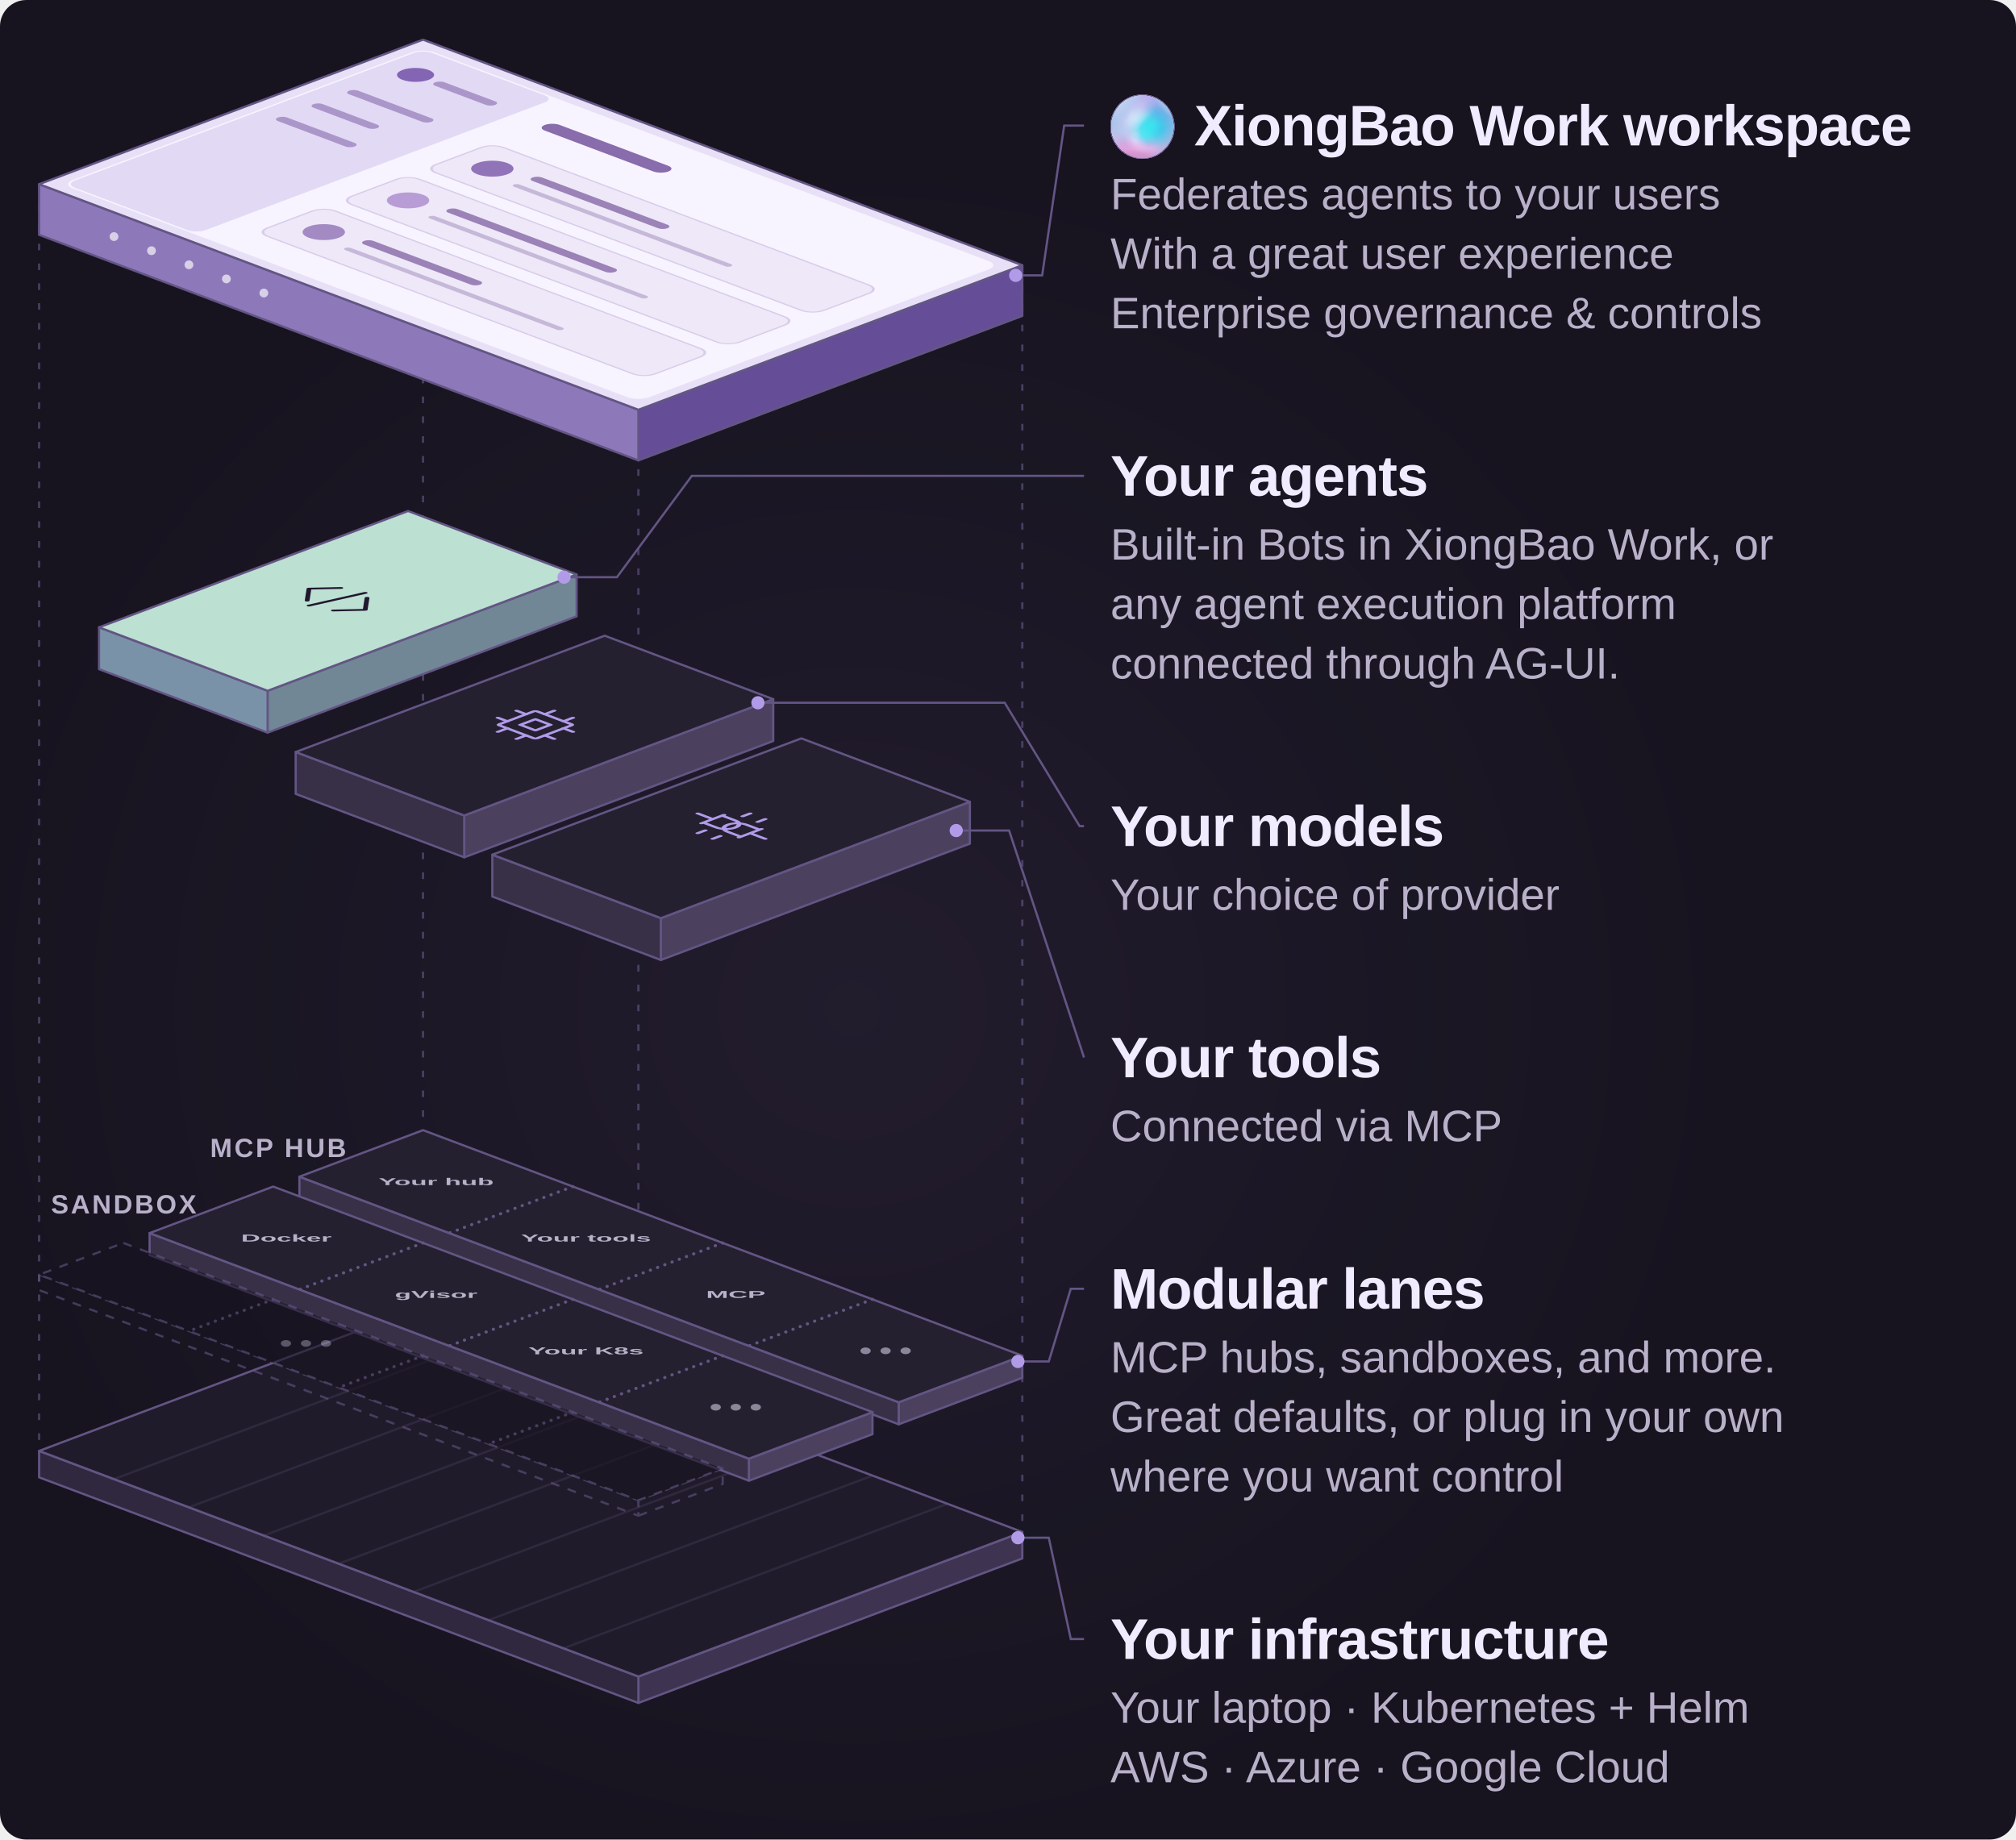
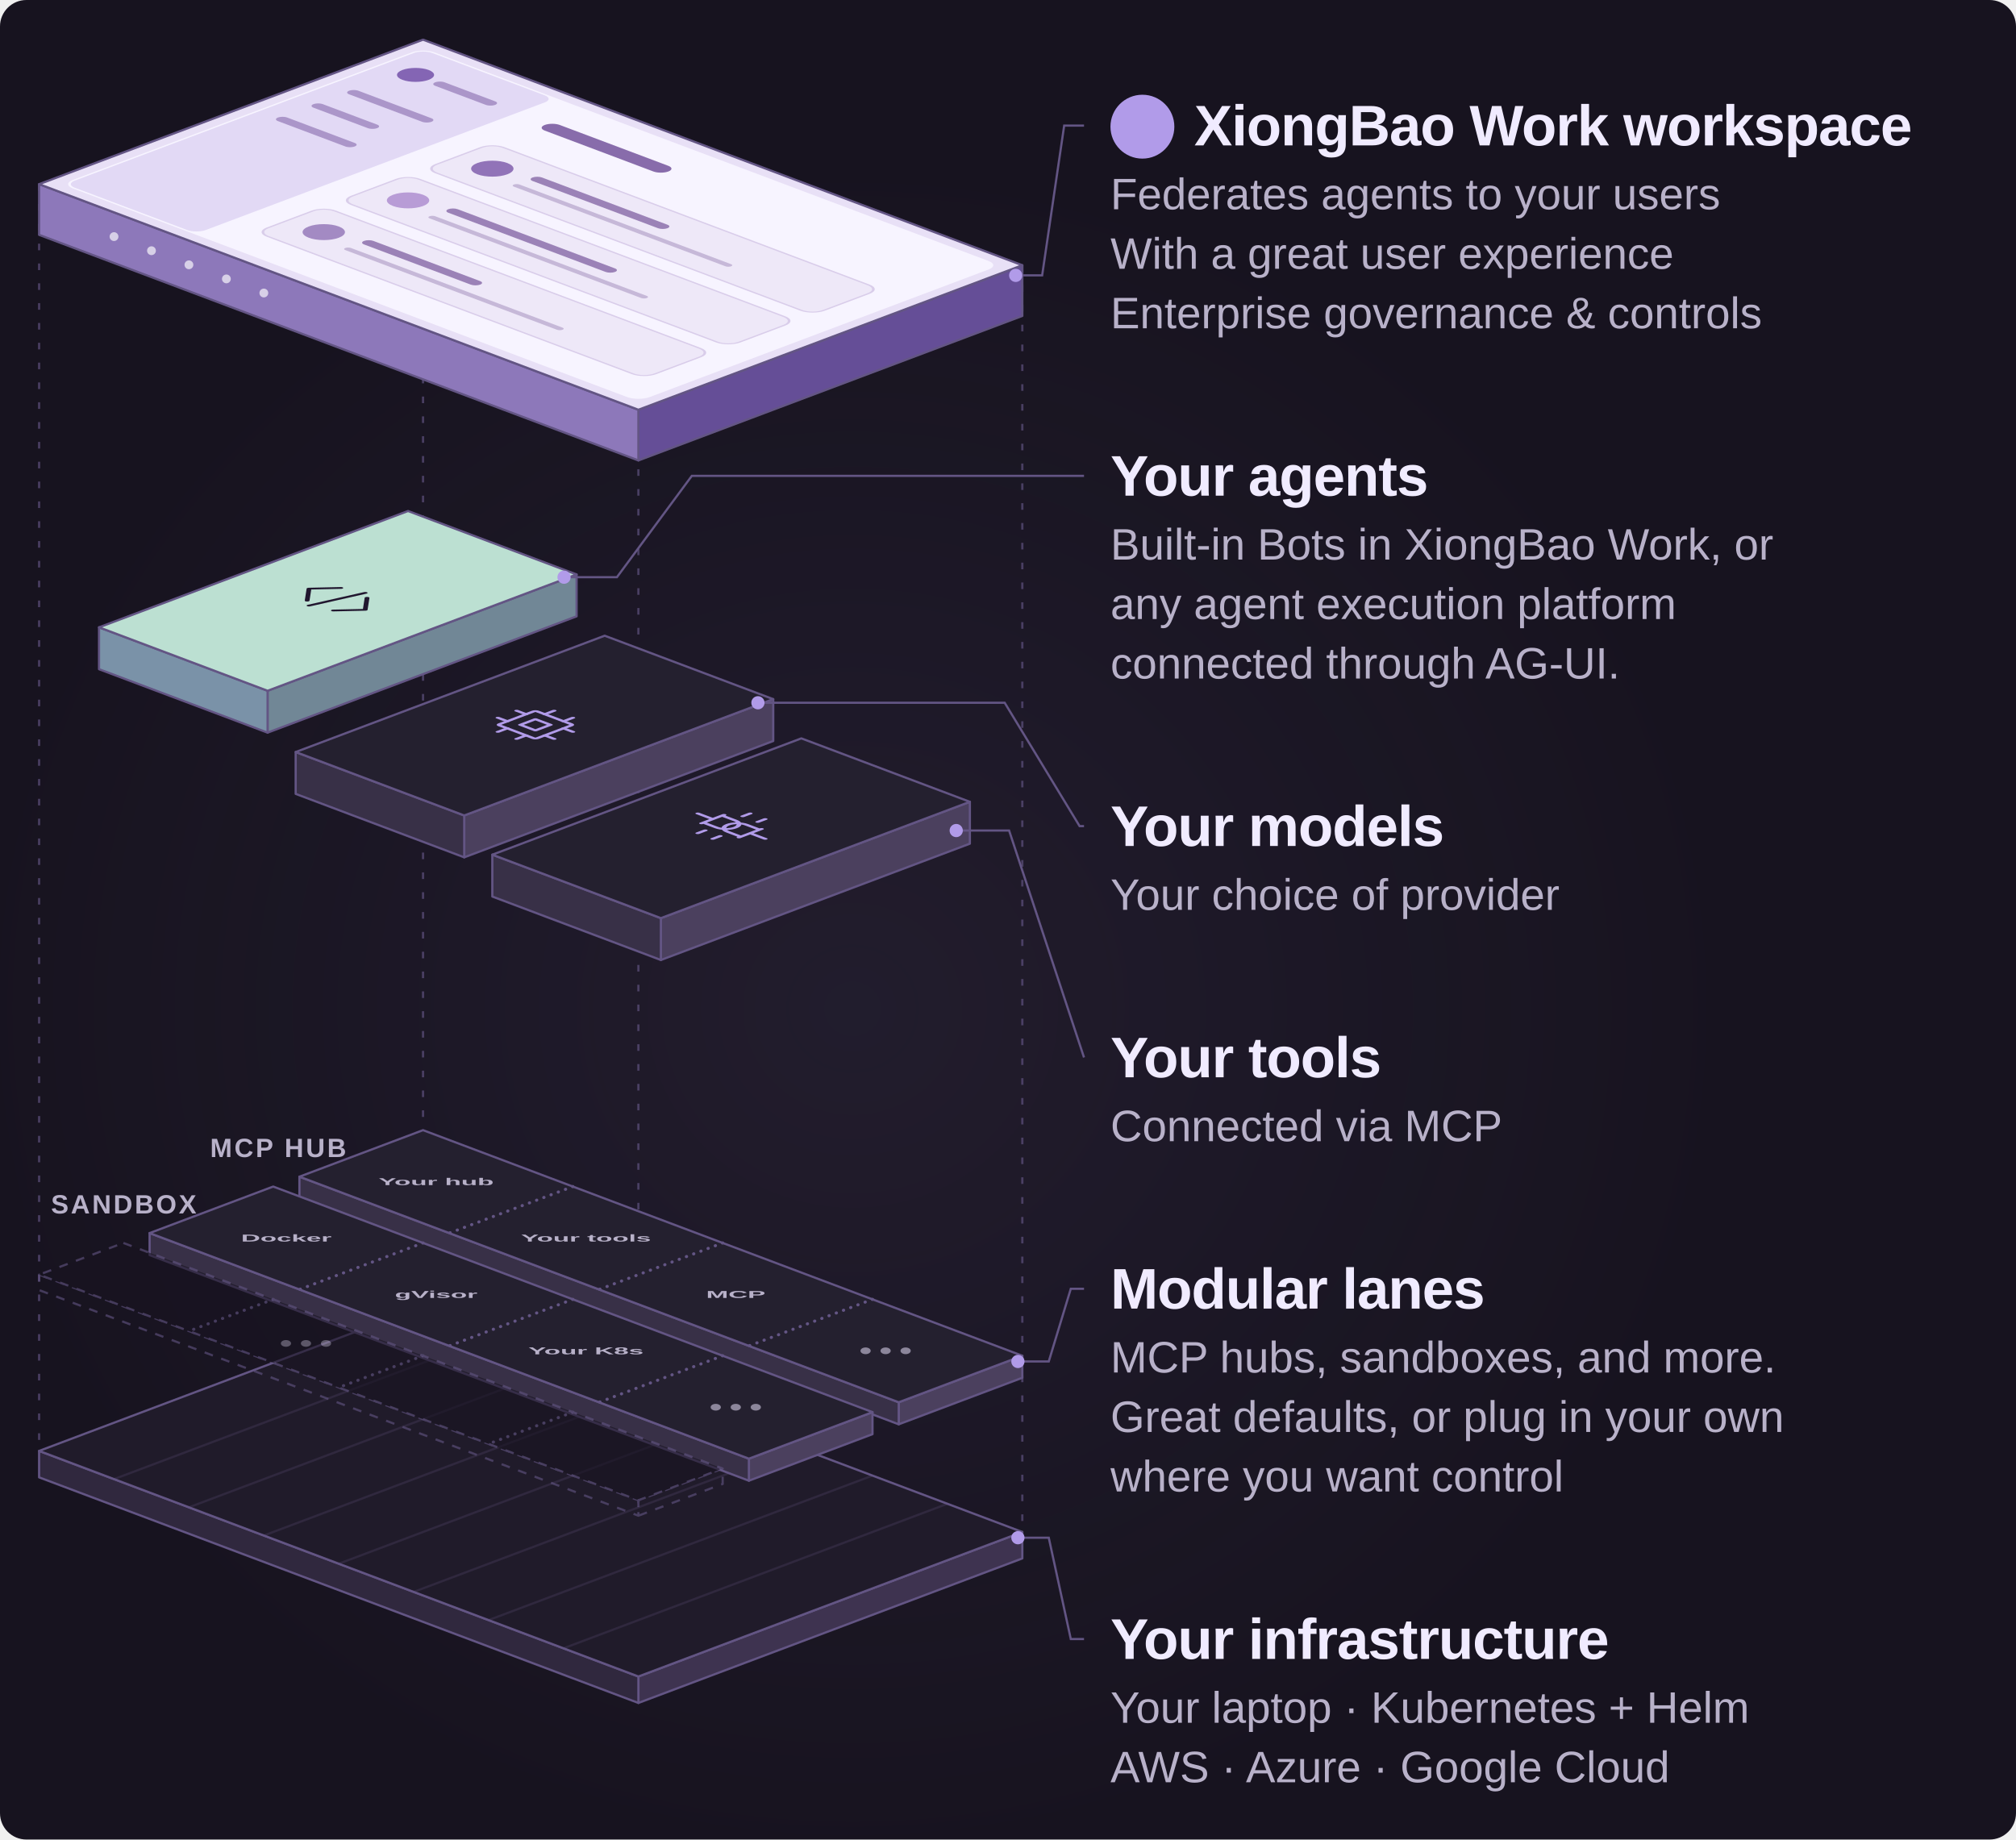
<svg xmlns="http://www.w3.org/2000/svg" viewBox="88 -18 915 835" width="1098" height="1002" fill="none" role="img" aria-labelledby="stack-title stack-desc">
  <rect x="88" y="-18" width="915" height="835" rx="12" fill="#17131f" />
  <defs>
    <radialGradient id="wash">
      <stop offset="0" stop-color="#b19be9" stop-opacity=".07" />
      <stop offset="1" stop-color="#b19be9" stop-opacity="0" />
    </radialGradient>
  </defs>
  <ellipse cx="475" cy="440" rx="400" ry="390" fill="url(#wash)" />
  <g stroke="#635584" stroke-width="1" stroke-dasharray="3 6" opacity=".65">
    <line x1="280" y1="0" x2="280" y2="575" />
    <line x1="552" y1="102.4" x2="552" y2="677.4" />
    <line x1="377.75" y1="168" x2="377.75" y2="743" />
    <line x1="105.75" y1="65.6" x2="105.75" y2="640.6" />
  </g>
  <g stroke="#635584" stroke-width="1" stroke-linejoin="round">
    <g>
      <polygon points="552,677.4 377.75,743 377.75,755 552,689.4" fill="#3e3350" />
      <polygon points="105.75,640.6 377.75,743 377.75,755 105.75,652.6" fill="#30283e" />
      <polygon points="280,575 552,677.4 377.75,743 105.75,640.6" fill="#201b2a" />
      <g opacity=".23">
        <line x1="314" y1="587.8" x2="139.75" y2="653.4" />
        <line x1="348" y1="600.6" x2="173.75" y2="666.2" />
        <line x1="382" y1="613.4" x2="207.75" y2="679" />
        <line x1="416" y1="626.2" x2="241.75" y2="691.8" />
        <line x1="450" y1="639" x2="275.75" y2="704.6" />
        <line x1="484" y1="651.8" x2="309.75" y2="717.4" />
        <line x1="518" y1="664.6" x2="343.75" y2="730.2" />
      </g>
    </g>
    <g>
      <polygon points="552,597.4 495.9,618.52 495.9,628.52 552,607.4" fill="#4b405e" />
      <polygon points="223.9,516.12 495.9,618.52 495.9,628.52 223.9,526.12" fill="#383047" />
      <polygon points="280,495 552,597.4 495.9,618.52 223.9,516.12" fill="#24202f" />
      <g stroke-width="1.4" stroke-dasharray=".1 3.4" stroke-linecap="round">
        <line x1="348" y1="520.6" x2="291.9" y2="541.72" />
        <line x1="416" y1="546.2" x2="359.9" y2="567.32" />
        <line x1="484" y1="571.8" x2="427.9" y2="592.92" />
      </g>
      <text x="245.15" y="503" dy=".35em" text-anchor="end" fill="#b8b1c9" stroke="none" font-family="Arial, Helvetica, sans-serif" font-size="12" font-weight="600" letter-spacing="1">MCP HUB</text>
      <g transform="matrix(.85 .32 -.85 .32 285.95 518.36) rotate(-45) scale(.84)">
        <text x="0" y="0" dy=".35em" text-anchor="middle" font-family="Arial, Helvetica, sans-serif" font-size="12" font-weight="600" fill="#b8b1c9" stroke="none">Your hub</text>
      </g>
      <g transform="matrix(.85 .32 -.85 .32 353.95 543.96) rotate(-45) scale(.84)">
        <text x="0" y="0" dy=".35em" text-anchor="middle" font-family="Arial, Helvetica, sans-serif" font-size="12" font-weight="600" fill="#b8b1c9" stroke="none">Your tools</text>
      </g>
      <g transform="matrix(.85 .32 -.85 .32 421.95 569.56) rotate(-45) scale(.84)">
        <text x="0" y="0" dy=".35em" text-anchor="middle" font-family="Arial, Helvetica, sans-serif" font-size="12" font-weight="600" fill="#b8b1c9" stroke="none">MCP</text>
      </g>
      <g transform="matrix(.85 .32 -.85 .32 489.95 595.16) rotate(-45) scale(.84)">
        <ellipse cx="-9" cy="0" rx="2.3" ry="4" fill="#b8b1c9" stroke="none" opacity=".7" />
        <ellipse cx="0" cy="0" rx="2.3" ry="4" fill="#b8b1c9" stroke="none" opacity=".7" />
        <ellipse cx="9" cy="0" rx="2.3" ry="4" fill="#b8b1c9" stroke="none" opacity=".7" />
      </g>
    </g>
    <g>
      <polygon points="484,623 427.9,644.12 427.9,654.12 484,633" fill="#4b405e" />
      <polygon points="155.9,541.72 427.9,644.12 427.9,654.12 155.9,551.72" fill="#383047" />
      <polygon points="212,520.6 484,623 427.9,644.12 155.9,541.72" fill="#24202f" />
      <g stroke-width="1.4" stroke-dasharray=".1 3.4" stroke-linecap="round">
        <line x1="280" y1="546.2" x2="223.9" y2="567.32" />
        <line x1="348" y1="571.8" x2="291.9" y2="592.92" />
        <line x1="416" y1="597.4" x2="359.9" y2="618.52" />
      </g>
      <text x="177.15" y="528.6" dy=".35em" text-anchor="end" fill="#b8b1c9" stroke="none" font-family="Arial, Helvetica, sans-serif" font-size="12" font-weight="600" letter-spacing="1">SANDBOX</text>
      <g transform="matrix(.85 .32 -.85 .32 217.95 543.96) rotate(-45) scale(.84)">
        <text x="0" y="0" dy=".35em" text-anchor="middle" font-family="Arial, Helvetica, sans-serif" font-size="12" font-weight="600" fill="#b8b1c9" stroke="none">Docker</text>
      </g>
      <g transform="matrix(.85 .32 -.85 .32 285.95 569.56) rotate(-45) scale(.84)">
        <text x="0" y="0" dy=".35em" text-anchor="middle" font-family="Arial, Helvetica, sans-serif" font-size="12" font-weight="600" fill="#b8b1c9" stroke="none">gVisor</text>
      </g>
      <g transform="matrix(.85 .32 -.85 .32 353.95 595.16) rotate(-45) scale(.84)">
        <text x="0" y="0" dy=".35em" text-anchor="middle" font-family="Arial, Helvetica, sans-serif" font-size="12" font-weight="600" fill="#b8b1c9" stroke="none">Your K8s</text>
      </g>
      <g transform="matrix(.85 .32 -.85 .32 421.95 620.76) rotate(-45) scale(.84)">
        <ellipse cx="-9" cy="0" rx="2.3" ry="4" fill="#b8b1c9" stroke="none" opacity=".7" />
        <ellipse cx="0" cy="0" rx="2.3" ry="4" fill="#b8b1c9" stroke="none" opacity=".7" />
        <ellipse cx="9" cy="0" rx="2.3" ry="4" fill="#b8b1c9" stroke="none" opacity=".7" />
      </g>
    </g>
    <g stroke-dasharray="4 4" opacity=".6">
      <polygon points="416,648.6 377.75,663 377.75,670 416,655.6" fill="none" />
      <polygon points="105.75,560.6 377.75,663 377.75,670 105.75,567.6" fill="none" />
      <polygon points="144,546.2 416,648.6 377.75,663 105.75,560.6" fill="#17131f" />
      <g stroke-width="1.4" stroke-dasharray=".1 3.4" stroke-linecap="round">
        <line x1="212" y1="571.8" x2="173.75" y2="586.2" />
        <line x1="280" y1="597.4" x2="241.75" y2="611.8" />
        <line x1="348" y1="623" x2="309.75" y2="637.4" />
      </g>
      <g transform="matrix(.85 .32 -.85 .32 226.875 591.8) rotate(-45) scale(.84)">
        <ellipse cx="-9" cy="0" rx="2.3" ry="4" fill="#b8b1c9" stroke="none" opacity=".7" />
        <ellipse cx="0" cy="0" rx="2.3" ry="4" fill="#b8b1c9" stroke="none" opacity=".7" />
        <ellipse cx="9" cy="0" rx="2.3" ry="4" fill="#b8b1c9" stroke="none" opacity=".7" />
      </g>
    </g>
    <g transform="translate(0 -235)">
      <polygon points="552,337.4 377.75,403 377.75,426 552,360.4" fill="#654e97" />
      <polygon points="105.75,300.6 377.75,403 377.75,426 105.75,323.6" fill="#8d78ba" />
      <polygon points="280,235 552,337.4 377.75,403 105.75,300.6" fill="#e8e0f6" />
      <g transform="matrix(.85 .32 -.85 .32 280 235)" stroke="none">
        <rect x="6" y="6" width="308" height="193" rx="6" fill="#f7f4ff" />
        <rect x="7" y="7" width="70" height="191" rx="5" fill="#e2d9f5" />
        <circle cx="23" cy="27" r="7" fill="#8465b4" />
        <path d="M36 27h27 M19 56h39 M19 75h29 M19 94h36" stroke="#ab96c9" stroke-width="5" stroke-linecap="round" />
        <rect x="93" y="24" width="66" height="8" rx="4" fill="#886cab" />
        <rect x="92" y="55" width="207" height="36" rx="6" fill="#eee8f8" stroke="#d9cdea" />
        <circle cx="110" cy="73" r="8" fill="#9173b8" />
        <rect x="127" y="66" width="72" height="5" rx="2.5" fill="#9b82b7" />
        <rect x="127" y="77" width="116" height="3" rx="1.5" fill="#c6b8d8" />
        <rect x="92" y="100" width="207" height="36" rx="6" fill="#eee8f8" stroke="#d9cdea" />
        <circle cx="110" cy="118" r="8" fill="#b89cd6" />
        <rect x="127" y="111" width="89" height="5" rx="2.5" fill="#9b82b7" />
        <rect x="127" y="122" width="116" height="3" rx="1.5" fill="#c6b8d8" />
        <rect x="92" y="145" width="207" height="36" rx="6" fill="#eee8f8" stroke="#d9cdea" />
        <circle cx="110" cy="163" r="8" fill="#a38ac3" />
        <rect x="127" y="156" width="62" height="5" rx="2.5" fill="#9b82b7" />
        <rect x="127" y="167" width="116" height="3" rx="1.5" fill="#c6b8d8" />
      </g>
      <circle cx="139.75" cy="324.4" r="2" fill="#fff" stroke="none" opacity=".65" />
      <circle cx="156.75" cy="330.8" r="2" fill="#fff" stroke="none" opacity=".65" />
      <circle cx="173.75" cy="337.2" r="2" fill="#fff" stroke="none" opacity=".65" />
      <circle cx="190.75" cy="343.6" r="2" fill="#fff" stroke="none" opacity=".65" />
      <circle cx="207.75" cy="350.0" r="2" fill="#fff" stroke="none" opacity=".65" />
    </g>
    <g transform="translate(0 158)">
      <g transform="translate(0 -10)">
        <polygon points="349.7,94.76 209.45,147.56 209.45,166.56 349.7,113.76" fill="#718796" />
        <polygon points="132.95,118.76 209.45,147.56 209.45,166.56 132.95,137.76" fill="#7a92a8" />
        <polygon points="273.2,65.96 349.7,94.76 209.45,147.56 132.95,118.76" fill="#bce0d2" />
        <g transform="matrix(.85 .32 -.85 .32 241 106)" stroke="#21172f" stroke-width="1.8" stroke-linecap="round" stroke-linejoin="round">
          <path d="M-7 -9 L-15 0 L-7 9 M7 -9 L15 0 L7 9 M3 -12 L-3 12" />
        </g>
      </g>
      <g>
        <polygon points="438.95,141.36 298.7,194.16 298.7,213.16 438.95,160.36" fill="#4b405e" />
        <polygon points="222.2,165.36 298.7,194.16 298.7,213.16 222.2,184.36" fill="#383047" />
        <polygon points="362.45,112.56 438.95,141.36 298.7,194.16 222.2,165.36" fill="#24202f" />
        <g transform="matrix(.85 .32 -.85 .32 331 153)" stroke="#b19be9" stroke-width="1.8" stroke-linecap="round" stroke-linejoin="round">
          <rect x="-10" y="-10" width="20" height="20" rx="1" />
          <rect x="-4" y="-4" width="8" height="8" />
          <path d="M-5 -15v5 M5 -15v5 M-5 10v5 M5 10v5 M-15 -5h5 M-15 5h5 M10 -5h5 M10 5h5" />
        </g>
      </g>
      <g>
        <polygon points="528.2,187.96 387.95,240.76 387.95,259.76 528.2,206.96" fill="#4b405e" />
        <polygon points="311.45,211.96 387.95,240.76 387.95,259.76 311.45,230.96" fill="#383047" />
        <polygon points="451.7,159.16 528.2,187.96 387.95,240.76 311.45,211.96" fill="#24202f" />
        <g transform="matrix(.85 .32 -.85 .32 420 199)" stroke="#b19be9" stroke-width="1.8" stroke-linecap="round" stroke-linejoin="round">
          <path d="M-18 0h7 M11 0h7 M-10 -6v12 M10 -6v12 M-10 -5h7a5 5 0 0 1 0 10h-7 M10 -5H3a5 5 0 0 0 0 10h7 M-4 -10v-4 M4 -10v-4 M-4 10v4 M4 10v4" />
        </g>
      </g>
    </g>
  </g>
  <g stroke="#635584" stroke-width="1" font-family="Arial, Helvetica, sans-serif">
    <path d="M549 107 h12 L571 39 H580" />
    <circle cx="549" cy="107" r="3" fill="#b19be9" stroke="none" />
-     <svg viewBox="0 0 256 256" width="29" height="29" fill="none" x="592" y="25">
-       <defs>
-         <radialGradient id="g0" gradientUnits="userSpaceOnUse" cx="186.880" cy="128.000" r="89.600">
-           <stop offset="0" stop-color="#0ad7ed" stop-opacity="0.85" />
-           <stop offset="1" stop-color="#0ad7ed" stop-opacity="0" />
-         </radialGradient>
-         <radialGradient id="g1" gradientUnits="userSpaceOnUse" cx="69.120" cy="245.760" r="230.400" gradientTransform="translate(69.120 245.760) rotate(0.000) scale(1 0.35714) translate(-69.120 -245.760)">
-           <stop offset="0" stop-color="#ff95d5" stop-opacity="1" />
-           <stop offset="1" stop-color="#ff95d5" stop-opacity="0" />
-         </radialGradient>
-         <radialGradient id="g2" gradientUnits="userSpaceOnUse" cx="69.120" cy="98.560" r="166.400" gradientTransform="translate(69.120 98.560) rotate(135.000) scale(1 0.35714) translate(-69.120 -98.560)">
-           <stop offset="0" stop-color="#ebd7f9" stop-opacity="0.7" />
-           <stop offset="1" stop-color="#ebd7f9" stop-opacity="0" />
-         </radialGradient>
-         <radialGradient id="g3" gradientUnits="userSpaceOnUse" cx="157.440" cy="128.000" r="89.600" gradientTransform="translate(157.440 128.000) rotate(135.000) scale(1 0.58824) translate(-157.440 -128.000)">
-           <stop offset="0" stop-color="#42e5f1" stop-opacity="1" />
-           <stop offset="1" stop-color="#42e5f1" stop-opacity="0" />
-         </radialGradient>
-         <radialGradient id="g4" gradientUnits="userSpaceOnUse" cx="98.560" cy="186.880" r="64.000" gradientTransform="translate(98.560 186.880) rotate(45.000) scale(1 0.58824) translate(-98.560 -186.880)">
-           <stop offset="0" stop-color="#f9d4ff" stop-opacity="0.7" />
-           <stop offset="1" stop-color="#f9d4ff" stop-opacity="0" />
-         </radialGradient>
-         <radialGradient id="g5" gradientUnits="userSpaceOnUse" cx="245.760" cy="-19.200" r="230.400" gradientTransform="translate(245.760 -19.200) rotate(90.000) scale(1 0.58824) translate(-245.760 19.200)">
-           <stop offset="0" stop-color="#8a3dd3" stop-opacity="0.3" />
-           <stop offset="1" stop-color="#8a3dd3" stop-opacity="0" />
-         </radialGradient>
-         <radialGradient id="g6" gradientUnits="userSpaceOnUse" cx="39.680" cy="275.200" r="166.400" gradientTransform="translate(39.680 275.200) rotate(0.000) scale(1 0.35714) translate(-39.680 -275.200)">
-           <stop offset="0" stop-color="#8481a8" stop-opacity="1" />
-           <stop offset="1" stop-color="#8481a8" stop-opacity="0" />
-         </radialGradient>
-         <radialGradient id="g7" gradientUnits="userSpaceOnUse" cx="98.560" cy="98.560" r="64.000" gradientTransform="translate(98.560 98.560) rotate(135.000) scale(1 0.58824) translate(-98.560 -98.560)">
-           <stop offset="0" stop-color="#ceffff" stop-opacity="0.5" />
-           <stop offset="1" stop-color="#ceffff" stop-opacity="0" />
-         </radialGradient>
-         <radialGradient id="g8" gradientUnits="userSpaceOnUse" cx="39.680" cy="69.120" r="121.600" gradientTransform="translate(39.680 69.120) rotate(90.000) scale(1 0.35714) translate(-39.680 -69.120)">
-           <stop offset="0" stop-color="#b4c8ef" stop-opacity="1" />
-           <stop offset="1" stop-color="#b4c8ef" stop-opacity="0" />
-         </radialGradient>
-         <radialGradient id="g9" gradientUnits="userSpaceOnUse" cx="69.120" cy="216.320" r="121.600" gradientTransform="translate(69.120 216.320) rotate(45.000) scale(1 0.35714) translate(-69.120 -216.320)">
-           <stop offset="0" stop-color="#e69cdc" stop-opacity="0.5" />
-           <stop offset="1" stop-color="#e69cdc" stop-opacity="0" />
-         </radialGradient>
-         <radialGradient id="g10" gradientUnits="userSpaceOnUse" cx="128.000" cy="157.440" r="64.000" gradientTransform="translate(128.000 157.440) rotate(45.000) scale(1 0.58824) translate(-128.000 -157.440)">
-           <stop offset="0" stop-color="#4afffe" stop-opacity="0.3" />
-           <stop offset="1" stop-color="#4afffe" stop-opacity="0" />
-         </radialGradient>
-         <radialGradient id="g11" gradientUnits="userSpaceOnUse" cx="157.440" cy="-19.200" r="121.600" gradientTransform="translate(157.440 -19.200) rotate(135.000) scale(1 0.58824) translate(-157.440 19.200)">
-           <stop offset="0" stop-color="#d59cef" stop-opacity="0.5" />
-           <stop offset="1" stop-color="#d59cef" stop-opacity="0" />
-         </radialGradient>
-         <radialGradient id="g12" gradientUnits="userSpaceOnUse" cx="275.200" cy="275.200" r="166.400" gradientTransform="translate(275.200 275.200) rotate(90.000) scale(1 0.58824) translate(-275.200 -275.200)">
-           <stop offset="0" stop-color="#b6a3cc" stop-opacity="1" />
-           <stop offset="1" stop-color="#b6a3cc" stop-opacity="0" />
-         </radialGradient>
-         <radialGradient id="g13" gradientUnits="userSpaceOnUse" cx="186.880" cy="69.120" r="64.000" gradientTransform="translate(186.880 69.120) rotate(45.000) scale(1 0.58824) translate(-186.880 -69.120)">
-           <stop offset="0" stop-color="#41a8e9" stop-opacity="0.3" />
-           <stop offset="1" stop-color="#41a8e9" stop-opacity="0" />
-         </radialGradient>
-         <radialGradient id="g14" gradientUnits="userSpaceOnUse" cx="157.440" cy="216.320" r="44.800" gradientTransform="translate(157.440 216.320) rotate(0.000) scale(1 0.58824) translate(-157.440 -216.320)">
-           <stop offset="0" stop-color="#ffc8ff" stop-opacity="0.3" />
-           <stop offset="1" stop-color="#ffc8ff" stop-opacity="0" />
-         </radialGradient>
-         <radialGradient id="g15" gradientUnits="userSpaceOnUse" cx="128.000" cy="98.560" r="64.000" gradientTransform="translate(128.000 98.560) rotate(135.000) scale(1 0.35714) translate(-128.000 -98.560)">
-           <stop offset="0" stop-color="#9dffff" stop-opacity="0.3" />
-           <stop offset="1" stop-color="#9dffff" stop-opacity="0" />
-         </radialGradient>
-         <radialGradient id="g16" gradientUnits="userSpaceOnUse" cx="157.440" cy="128.000" r="44.800">
-           <stop offset="0" stop-color="#36e7ed" stop-opacity="0.7" />
-           <stop offset="1" stop-color="#36e7ed" stop-opacity="0" />
-         </radialGradient>
-         <radialGradient id="g17" gradientUnits="userSpaceOnUse" cx="98.560" cy="157.440" r="44.800" gradientTransform="translate(98.560 157.440) rotate(90.000) scale(1 0.58824) translate(-98.560 -157.440)">
-           <stop offset="0" stop-color="#b2edf2" stop-opacity="0.5" />
-           <stop offset="1" stop-color="#b2edf2" stop-opacity="0" />
-         </radialGradient>
-         <radialGradient id="g18" gradientUnits="userSpaceOnUse" cx="245.760" cy="39.680" r="121.600" gradientTransform="translate(245.760 39.680) rotate(45.000) scale(1 0.35714) translate(-245.760 -39.680)">
-           <stop offset="0" stop-color="#abf9f3" stop-opacity="0.7" />
-           <stop offset="1" stop-color="#abf9f3" stop-opacity="0" />
-         </radialGradient>
-         <radialGradient id="g19" gradientUnits="userSpaceOnUse" cx="-19.200" cy="128.000" r="89.600" gradientTransform="translate(-19.200 128.000) rotate(0.000) scale(1 0.58824) translate(19.200 -128.000)">
-           <stop offset="0" stop-color="#97b7dd" stop-opacity="0.5" />
-           <stop offset="1" stop-color="#97b7dd" stop-opacity="0" />
-         </radialGradient>
-         <radialGradient id="g20" gradientUnits="userSpaceOnUse" cx="69.120" cy="-19.200" r="166.400" gradientTransform="translate(69.120 -19.200) rotate(135.000) scale(1 0.35714) translate(-69.120 19.200)">
-           <stop offset="0" stop-color="#d0d7f4" stop-opacity="1" />
-           <stop offset="1" stop-color="#d0d7f4" stop-opacity="0" />
-         </radialGradient>
-         <radialGradient id="g21" gradientUnits="userSpaceOnUse" cx="128.000" cy="275.200" r="166.400" gradientTransform="translate(128.000 275.200) rotate(0.000) scale(1 0.35714) translate(-128.000 -275.200)">
-           <stop offset="0" stop-color="#cd92c6" stop-opacity="1" />
-           <stop offset="1" stop-color="#cd92c6" stop-opacity="0" />
-         </radialGradient>
-       </defs>
-       <g>
-         <circle cx="128.0" cy="128.0" r="128.0" fill="#9fc5eb" />
-         <circle cx="128.0" cy="128.0" r="128.0" fill="url(#g0)" />
-         <circle cx="128.0" cy="128.0" r="128.0" fill="url(#g1)" />
-         <circle cx="128.0" cy="128.0" r="128.0" fill="url(#g2)" />
-         <circle cx="128.0" cy="128.0" r="128.0" fill="url(#g3)" />
-         <circle cx="128.0" cy="128.0" r="128.0" fill="url(#g4)" />
-         <circle cx="128.0" cy="128.0" r="128.0" fill="url(#g5)" />
-         <circle cx="128.0" cy="128.0" r="128.0" fill="url(#g6)" />
-         <circle cx="128.0" cy="128.0" r="128.0" fill="url(#g7)" />
-         <circle cx="128.0" cy="128.0" r="128.0" fill="url(#g8)" />
-         <circle cx="128.0" cy="128.0" r="128.0" fill="url(#g9)" />
-         <circle cx="128.0" cy="128.0" r="128.0" fill="url(#g10)" />
-         <circle cx="128.0" cy="128.0" r="128.0" fill="url(#g11)" />
-         <circle cx="128.0" cy="128.0" r="128.0" fill="url(#g12)" />
-         <circle cx="128.0" cy="128.0" r="128.0" fill="url(#g13)" />
-         <circle cx="128.0" cy="128.0" r="128.0" fill="url(#g14)" />
-         <circle cx="128.0" cy="128.0" r="128.0" fill="url(#g15)" />
-         <circle cx="128.0" cy="128.0" r="128.0" fill="url(#g16)" />
-         <circle cx="128.0" cy="128.0" r="128.0" fill="url(#g17)" />
-         <circle cx="128.0" cy="128.0" r="128.0" fill="url(#g18)" />
-         <circle cx="128.0" cy="128.0" r="128.0" fill="url(#g19)" />
-         <circle cx="128.0" cy="128.0" r="128.0" fill="url(#g20)" />
-         <circle cx="128.0" cy="128.0" r="128.0" fill="url(#g21)" />
-         <circle cx="128.0" cy="128.0" r="127.500" fill="none" stroke="#ffffff" stroke-opacity="0.16" stroke-width="1" />
-       </g>
-     </svg>
+     <circle cx="606.5" cy="39.5" r="14.5" fill="#b19be9" stroke="none" />
    <text x="630" y="48" fill="#f0ebff" stroke="none" font-size="26" font-weight="600" letter-spacing="-.4">XiongBao Work workspace</text>
    <text x="592" y="77" fill="#b8b1c9" stroke="none" font-size="20">Federates agents to your users</text>
    <text x="592" y="104" fill="#b8b1c9" stroke="none" font-size="20">With a great user experience</text>
    <text x="592" y="131" fill="#b8b1c9" stroke="none" font-size="20">Enterprise governance &amp; controls</text>
    <path d="M344 244 h24 L402 198 H580" />
    <circle cx="344" cy="244" r="3" fill="#b19be9" stroke="none" />
    <text x="592" y="207" fill="#f0ebff" stroke="none" font-size="26" font-weight="600" letter-spacing="-.4">Your agents</text>
    <text x="592" y="236" fill="#b8b1c9" stroke="none" font-size="20">Built-in Bots in XiongBao Work, or</text>
    <text x="592" y="263" fill="#b8b1c9" stroke="none" font-size="20">any agent execution platform</text>
    <text x="592" y="290" fill="#b8b1c9" stroke="none" font-size="20">connected through AG-UI.</text>
    <path d="M432 301 h112 L578 357 H580" />
    <circle cx="432" cy="301" r="3" fill="#b19be9" stroke="none" />
    <text x="592" y="366" fill="#f0ebff" stroke="none" font-size="26" font-weight="600" letter-spacing="-.4">Your models</text>
    <text x="592" y="395" fill="#b8b1c9" stroke="none" font-size="20">Your choice of provider</text>
    <path d="M522 359 h24 L580 462 H580" />
    <circle cx="522" cy="359" r="3" fill="#b19be9" stroke="none" />
    <text x="592" y="471" fill="#f0ebff" stroke="none" font-size="26" font-weight="600" letter-spacing="-.4">Your tools</text>
    <text x="592" y="500" fill="#b8b1c9" stroke="none" font-size="20">Connected via MCP</text>
    <path d="M550 600 h14 L574 567 H580" />
    <circle cx="550" cy="600" r="3" fill="#b19be9" stroke="none" />
    <text x="592" y="576" fill="#f0ebff" stroke="none" font-size="26" font-weight="600" letter-spacing="-.4">Modular lanes</text>
    <text x="592" y="605" fill="#b8b1c9" stroke="none" font-size="20">MCP hubs, sandboxes, and more.</text>
    <text x="592" y="632" fill="#b8b1c9" stroke="none" font-size="20">Great defaults, or plug in your own</text>
    <text x="592" y="659" fill="#b8b1c9" stroke="none" font-size="20">where you want control</text>
    <path d="M550 680 h14 L574 726 H580" />
    <circle cx="550" cy="680" r="3" fill="#b19be9" stroke="none" />
    <text x="592" y="735" fill="#f0ebff" stroke="none" font-size="26" font-weight="600" letter-spacing="-.4">Your infrastructure</text>
    <text x="592" y="764" fill="#b8b1c9" stroke="none" font-size="20">Your laptop · Kubernetes + Helm</text>
    <text x="592" y="791" fill="#b8b1c9" stroke="none" font-size="20">AWS · Azure · Google Cloud</text>
  </g>
</svg>
